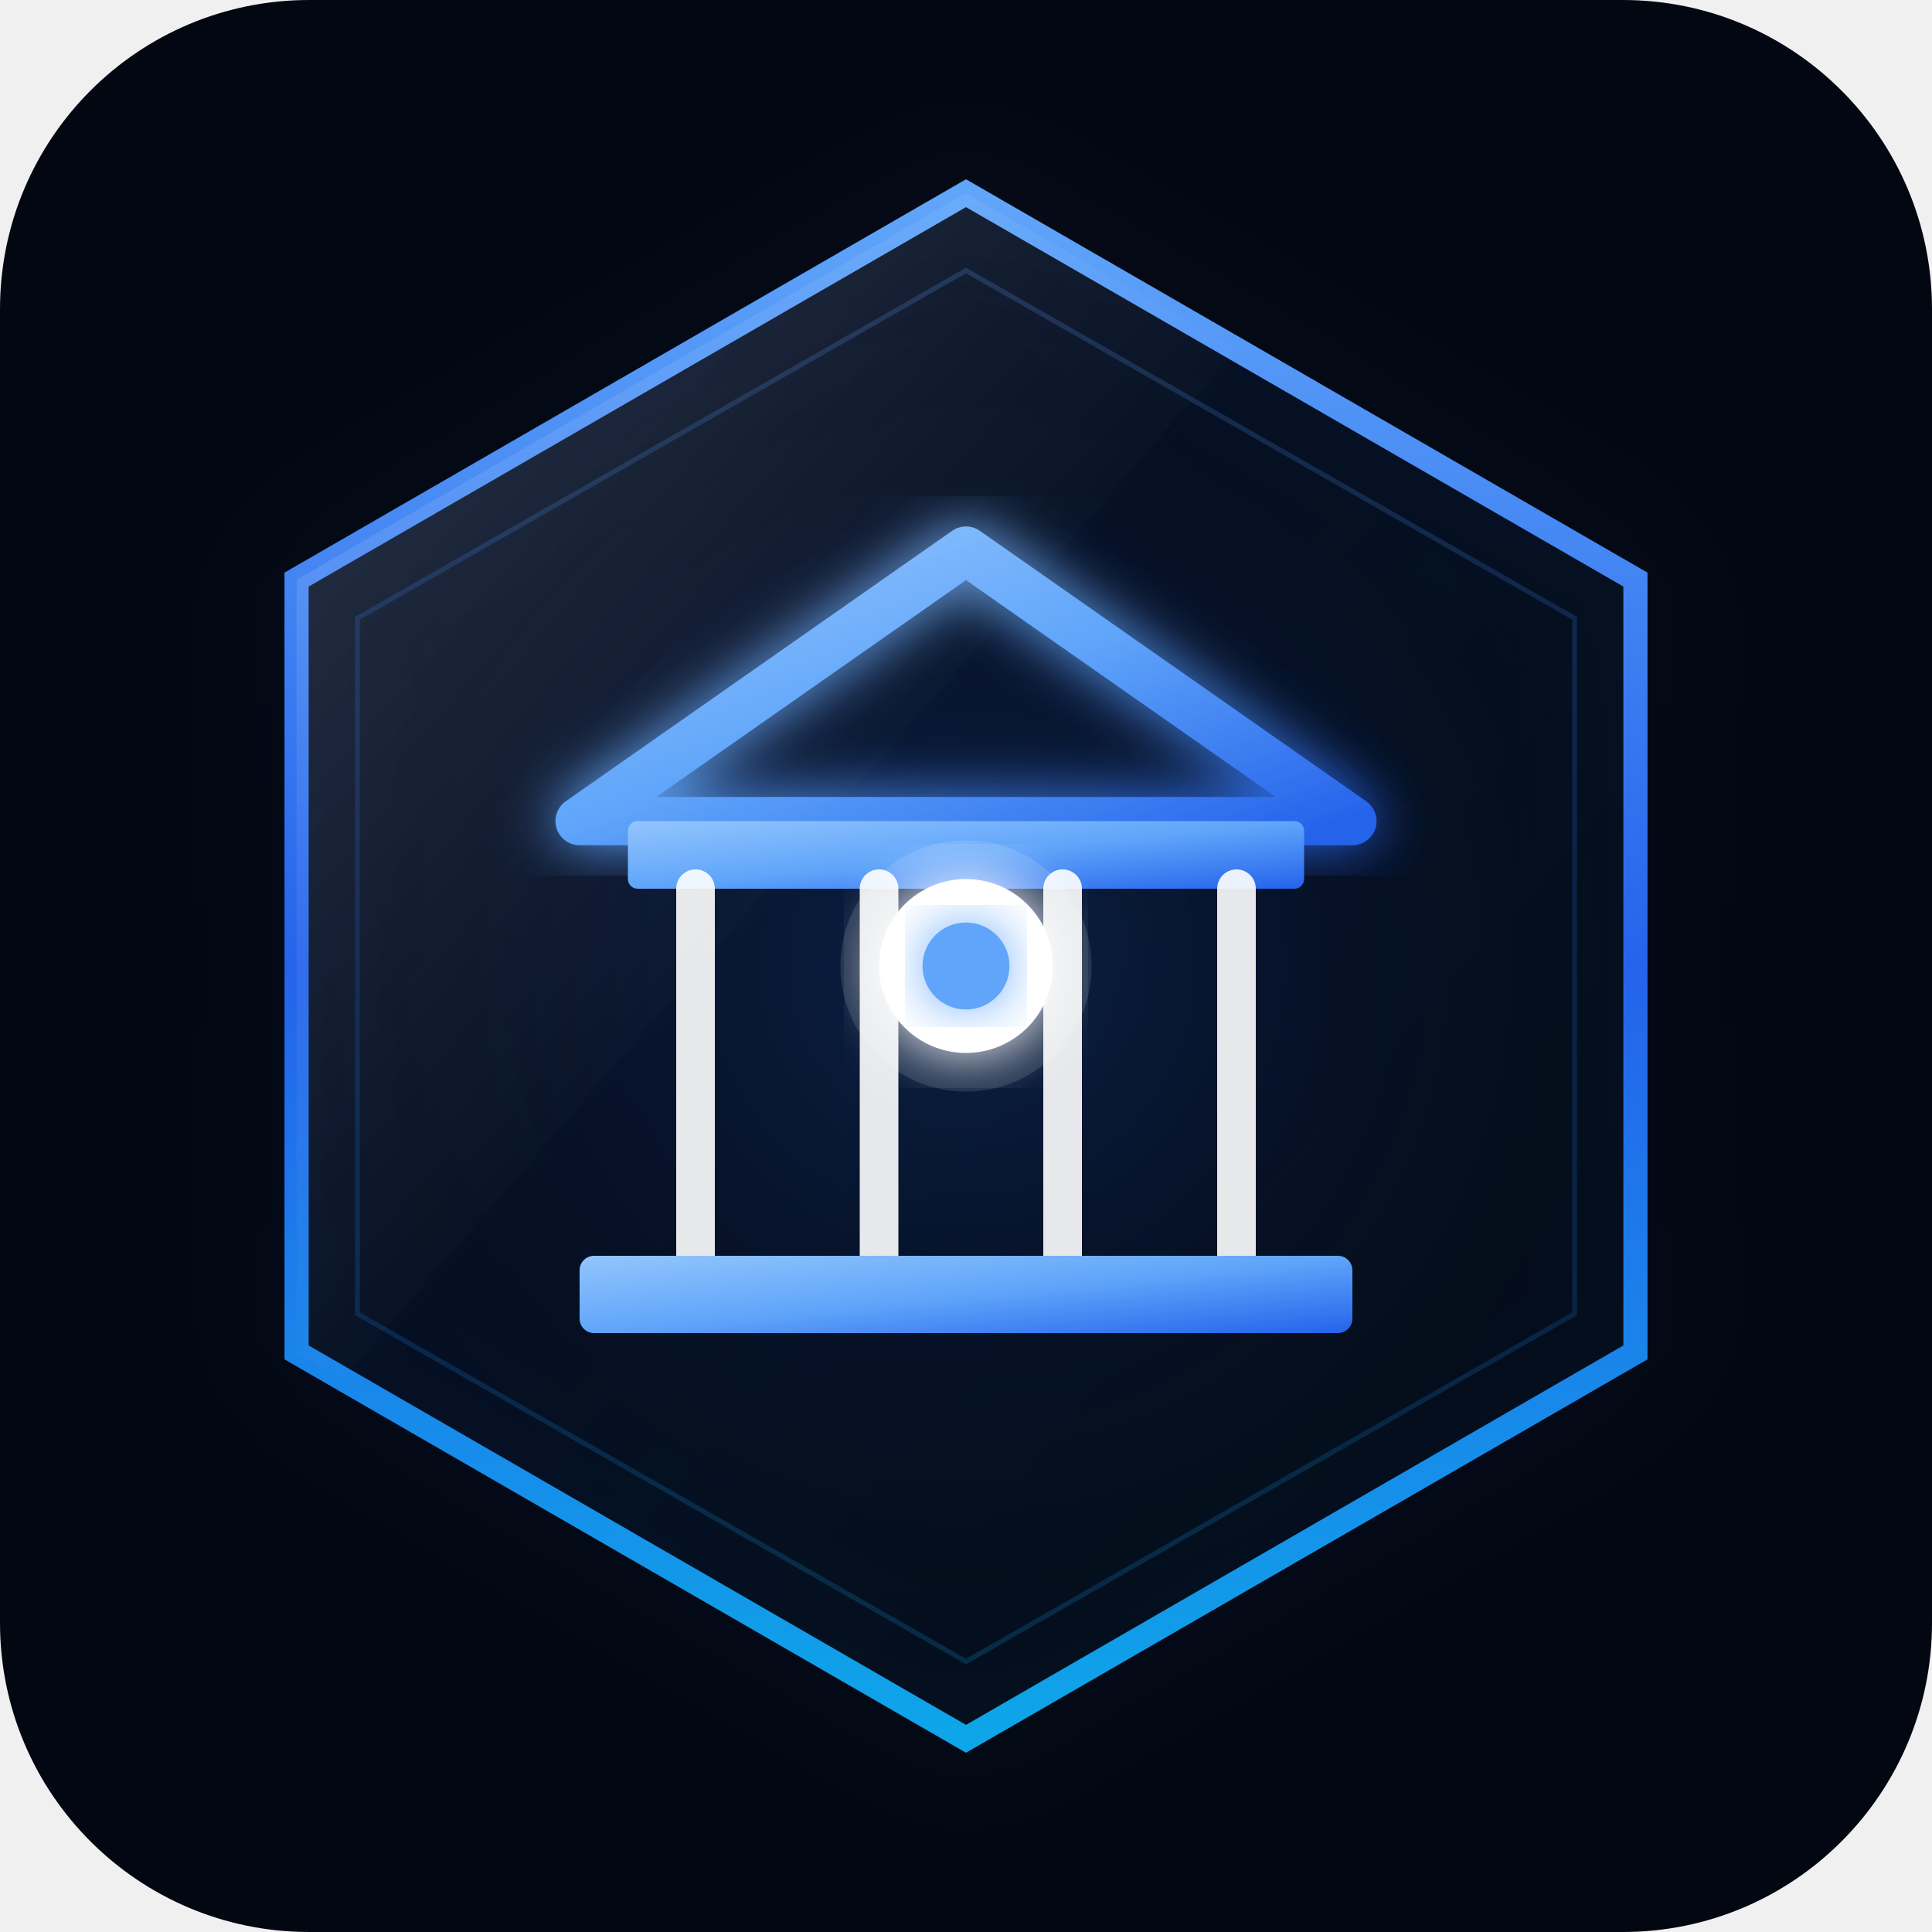
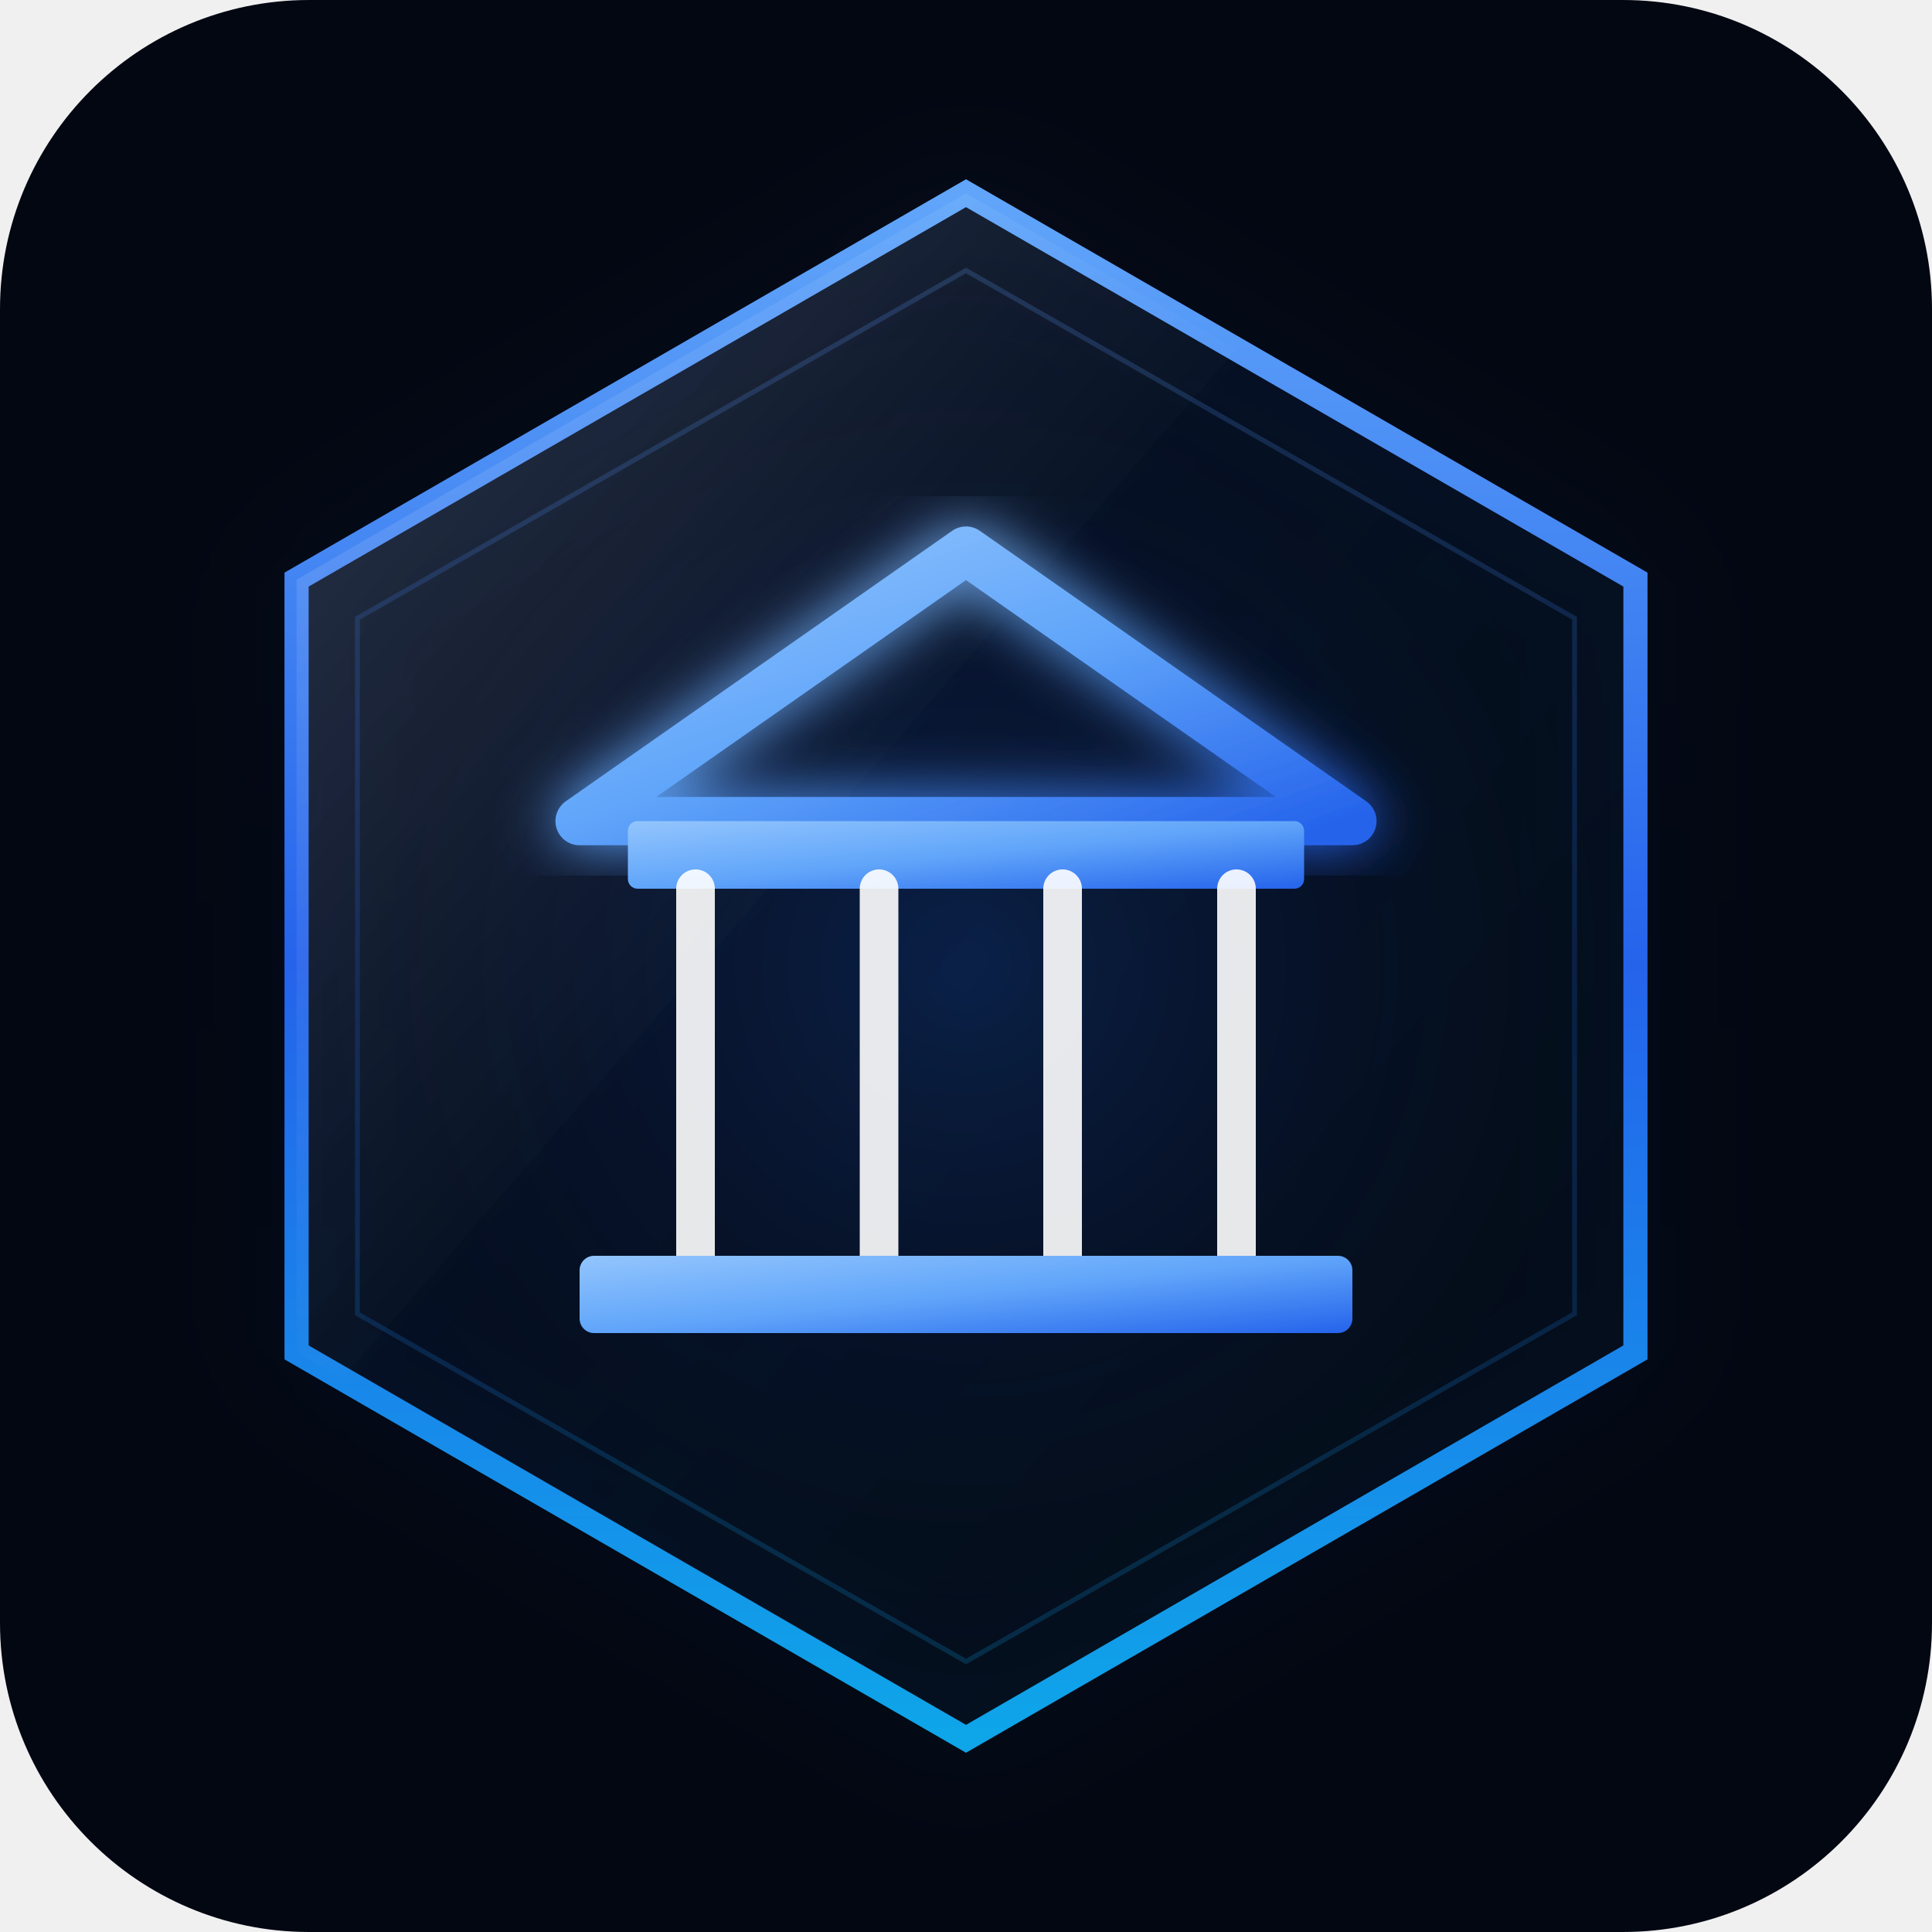
<svg xmlns="http://www.w3.org/2000/svg" viewBox="0 0 200 200">
  <defs>
    <filter id="glow" x="-40%" y="-40%" width="180%" height="180%">
      <feGaussianBlur stdDeviation="6" result="blur" />
      <feMerge>
        <feMergeNode in="blur" />
        <feMergeNode in="SourceGraphic" />
      </feMerge>
    </filter>
    <filter id="softGlow" x="-20%" y="-20%" width="140%" height="140%">
      <feGaussianBlur stdDeviation="3" result="blur" />
      <feMerge>
        <feMergeNode in="blur" />
        <feMergeNode in="SourceGraphic" />
      </feMerge>
    </filter>
    <linearGradient id="hexGrad" x1="0%" y1="0%" x2="0%" y2="100%">
      <stop offset="0%" stop-color="#60a5fa" />
      <stop offset="50%" stop-color="#2563eb" />
      <stop offset="100%" stop-color="#0ea5e9" />
    </linearGradient>
    <linearGradient id="hexFill" x1="0%" y1="0%" x2="100%" y2="100%">
      <stop offset="0%" stop-color="#2563eb" stop-opacity="0.1" />
      <stop offset="100%" stop-color="#0ea5e9" stop-opacity="0.02" />
    </linearGradient>
    <linearGradient id="iconGrad" x1="0%" y1="0%" x2="100%" y2="100%">
      <stop offset="0%" stop-color="#93c5fd" />
      <stop offset="50%" stop-color="#60a5fa" />
      <stop offset="100%" stop-color="#2563eb" />
    </linearGradient>
    <radialGradient id="centerGlow" cx="50%" cy="50%" r="50%">
      <stop offset="0%" stop-color="#2563eb" stop-opacity="0.2" />
      <stop offset="100%" stop-color="#030712" stop-opacity="0" />
    </radialGradient>
    <linearGradient id="glassGrad" x1="0%" y1="0%" x2="100%" y2="100%">
      <stop offset="0%" stop-color="#ffffff" stop-opacity="0.15" />
      <stop offset="40%" stop-color="#ffffff" stop-opacity="0.01" />
      <stop offset="40.1%" stop-color="#ffffff" stop-opacity="0" />
      <stop offset="100%" stop-color="#ffffff" stop-opacity="0" />
    </linearGradient>
  </defs>
  <rect width="100%" height="100%" fill="#030712" rx="32" />
  <circle cx="100" cy="100" r="75" fill="url(#centerGlow)" />
  <polygon points="100,20 169.3,60 169.3,140 100,180 30.7,140 30.7,60" fill="none" stroke="url(#hexGrad)" stroke-width="0.8" opacity="0.3" filter="url(#glow)" />
  <polygon points="100,20 169.3,60 169.3,140 100,180 30.7,140 30.7,60" fill="url(#hexFill)" stroke="url(#hexGrad)" stroke-width="2.5" />
  <polygon points="100,20 169.3,60 169.3,140 100,180 30.7,140 30.7,60" fill="url(#glassGrad)" />
  <polygon points="100,28 163,64 163,136 100,172 37,136 37,64" fill="none" stroke="url(#hexGrad)" stroke-width="0.5" opacity="0.2" />
  <g transform="translate(10, 10)">
    <path d="M 50,75 L 90,47 L 130,75 Z" fill="none" stroke="url(#iconGrad)" stroke-width="5" stroke-linejoin="round" filter="url(#softGlow)" />
    <rect x="55" y="75" width="70" height="7" rx="1" fill="url(#iconGrad)" />
    <line x1="62" y1="82" x2="62" y2="120" stroke="#FFFFFF" stroke-width="4" stroke-linecap="round" opacity="0.9" />
    <line x1="81" y1="82" x2="81" y2="120" stroke="#FFFFFF" stroke-width="4" stroke-linecap="round" opacity="0.9" />
    <line x1="100" y1="82" x2="100" y2="120" stroke="#FFFFFF" stroke-width="4" stroke-linecap="round" opacity="0.9" />
    <line x1="118" y1="82" x2="118" y2="120" stroke="#FFFFFF" stroke-width="4" stroke-linecap="round" opacity="0.9" />
    <rect x="50" y="120" width="80" height="8" rx="1.5" fill="url(#iconGrad)" />
  </g>
-   <circle cx="100" cy="100" r="13" fill="#FFFFFF" opacity="0.12" />
-   <circle cx="100" cy="100" r="9" fill="#FFFFFF" filter="url(#softGlow)" />
-   <circle cx="100" cy="100" r="4.5" fill="#60a5fa" filter="url(#softGlow)" />
</svg>
